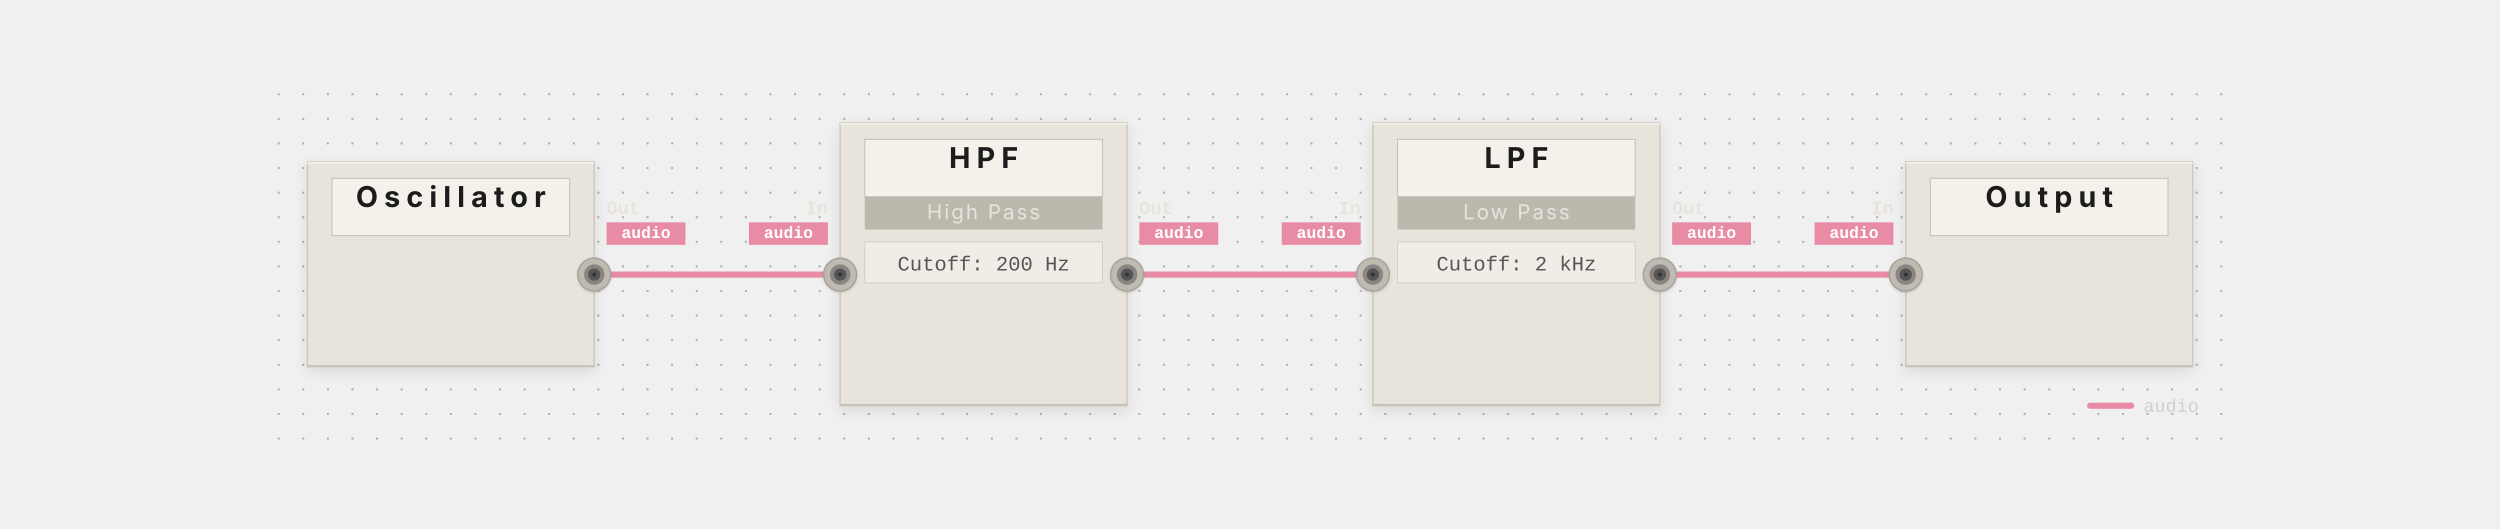
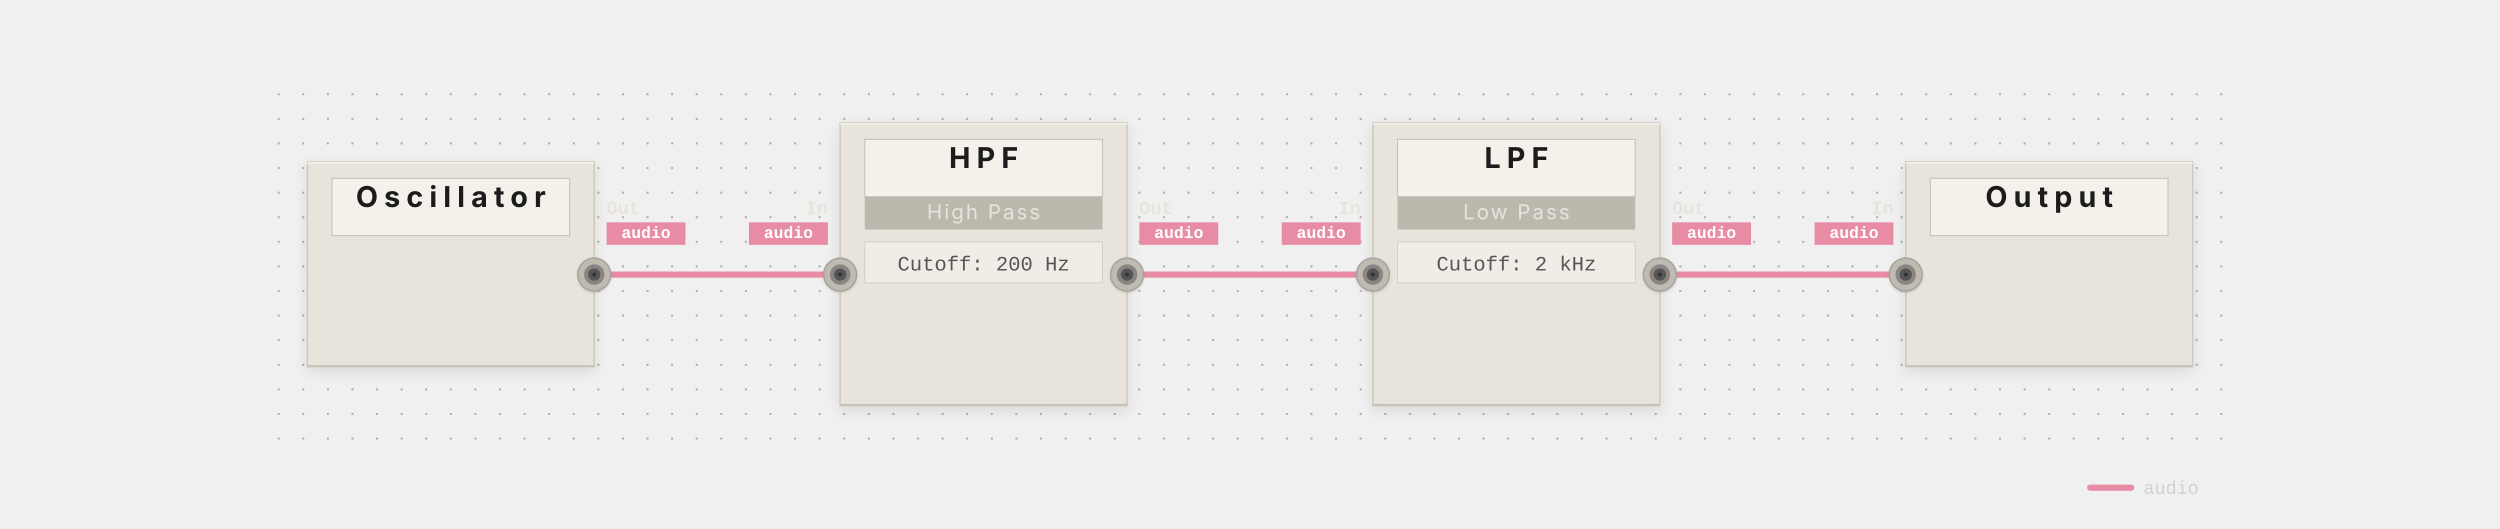
- <svg xmlns="http://www.w3.org/2000/svg" viewBox="-130 -40 1220 258" width="100%" data-pf-min-width="1220" role="img" aria-labelledby="pf-237370-title pf-237370-desc">
+ <svg xmlns="http://www.w3.org/2000/svg" viewBox="-130 -40 1220 258" width="100%" data-pf-min-width="1220" role="img" aria-labelledby="pf-8fcbec-title pf-8fcbec-desc">
  <style>@media print { .pf-panel, .pf-jack { filter: none; } }</style>
  <defs>
-     <filter id="pf-237370-panel-shadow" x="-20%" y="-20%" width="140%" height="140%">
+     <filter id="pf-8fcbec-panel-shadow" x="-20%" y="-20%" width="140%" height="140%">
      <feDropShadow dx="0" dy="2" stdDeviation="3" flood-opacity="0.1" />
    </filter>
-     <filter id="pf-237370-jack-shadow" x="-20%" y="-20%" width="140%" height="140%">
+     <filter id="pf-8fcbec-jack-shadow" x="-20%" y="-20%" width="140%" height="140%">
      <feDropShadow dx="0" dy="0.5" stdDeviation="0.8" flood-opacity="0.15" />
    </filter>
-     <pattern id="pf-237370-dots" width="12" height="12" patternUnits="userSpaceOnUse">
+     <pattern id="pf-8fcbec-dots" width="12" height="12" patternUnits="userSpaceOnUse">
      <circle cx="6" cy="6" r="0.5" fill="#555555" opacity="0.5" />
    </pattern>
  </defs>
  <g class="pf-layer-bg">
-     <rect width="960" height="178" fill="url(#pf-237370-dots)" />
+     <rect width="960" height="178" fill="url(#pf-8fcbec-dots)" />
  </g>
  <g class="pf-layer-cables">
    <path d="M 160 94 C 208 94, 232 94, 280 94" stroke="#e88ca5" stroke-width="3" fill="none" stroke-linecap="round" stroke-linejoin="round" data-connection="conn-0" data-signal="audio" />
    <path d="M 420 94 C 468 94, 492 94, 540 94" stroke="#e88ca5" stroke-width="3" fill="none" stroke-linecap="round" stroke-linejoin="round" data-connection="conn-1" data-signal="audio" />
    <path d="M 680 94 C 728 94, 752 94, 800 94" stroke="#e88ca5" stroke-width="3" fill="none" stroke-linecap="round" stroke-linejoin="round" data-connection="conn-2" data-signal="audio" />
    <circle cx="160" cy="94" r="3.5" fill="#d47a93" />
    <circle cx="280" cy="94" r="3.5" fill="#d47a93" />
    <circle cx="420" cy="94" r="3.5" fill="#d47a93" />
    <circle cx="540" cy="94" r="3.5" fill="#d47a93" />
    <circle cx="680" cy="94" r="3.5" fill="#d47a93" />
    <circle cx="800" cy="94" r="3.5" fill="#d47a93" />
  </g>
  <g class="pf-layer-panels">
-     <g data-module="HPF" filter="url(#pf-237370-panel-shadow)">
+     <g data-module="HPF" filter="url(#pf-8fcbec-panel-shadow)">
      <rect x="280" y="20" width="140" height="138" fill="#e8e4dc" stroke="#cec8be" stroke-width="0.75" rx="0" />
      <line x1="280" y1="20.5" x2="420" y2="20.5" stroke="#f2efe8" stroke-width="1" />
      <line x1="280" y1="157.5" x2="420" y2="157.5" stroke="#bdb8ae" stroke-width="0.5" />
      <rect x="292" y="28" width="116" height="28" fill="#f4f1ea" stroke="#c5c0b6" stroke-width="0.5" />
      <text x="350" y="42" text-anchor="middle" font-family="system-ui, -apple-system, BlinkMacSystemFont, 'Segoe UI', sans-serif" font-size="14" font-weight="700" fill="#1a1a1a" letter-spacing="3">HPF</text>
      <rect class="pf-sublabel-bar" x="292" y="56" width="116" height="16" fill="#bdb8ae" />
      <text x="350" y="67" text-anchor="middle" font-family="system-ui, -apple-system, BlinkMacSystemFont, 'Segoe UI', sans-serif" font-size="10" fill="#e8e4dc" letter-spacing="1">High Pass</text>
    </g>
-     <g data-module="LPF" filter="url(#pf-237370-panel-shadow)">
+     <g data-module="LPF" filter="url(#pf-8fcbec-panel-shadow)">
      <rect x="540" y="20" width="140" height="138" fill="#e8e4dc" stroke="#cec8be" stroke-width="0.75" rx="0" />
      <line x1="540" y1="20.5" x2="680" y2="20.5" stroke="#f2efe8" stroke-width="1" />
      <line x1="540" y1="157.5" x2="680" y2="157.5" stroke="#bdb8ae" stroke-width="0.5" />
      <rect x="552" y="28" width="116" height="28" fill="#f4f1ea" stroke="#c5c0b6" stroke-width="0.5" />
      <text x="610" y="42" text-anchor="middle" font-family="system-ui, -apple-system, BlinkMacSystemFont, 'Segoe UI', sans-serif" font-size="14" font-weight="700" fill="#1a1a1a" letter-spacing="3">LPF</text>
      <rect class="pf-sublabel-bar" x="552" y="56" width="116" height="16" fill="#bdb8ae" />
      <text x="610" y="67" text-anchor="middle" font-family="system-ui, -apple-system, BlinkMacSystemFont, 'Segoe UI', sans-serif" font-size="10" fill="#e8e4dc" letter-spacing="1">Low Pass</text>
    </g>
-     <g data-module="Oscillator" filter="url(#pf-237370-panel-shadow)">
+     <g data-module="Oscillator" filter="url(#pf-8fcbec-panel-shadow)">
      <rect x="20" y="39" width="140" height="100" fill="#e8e4dc" stroke="#cec8be" stroke-width="0.75" rx="0" />
      <line x1="20" y1="39.5" x2="160" y2="39.5" stroke="#f2efe8" stroke-width="1" />
      <line x1="20" y1="138.5" x2="160" y2="138.5" stroke="#bdb8ae" stroke-width="0.5" />
      <rect x="32" y="47" width="116" height="28" fill="#f4f1ea" stroke="#c5c0b6" stroke-width="0.5" />
      <text x="90" y="61" text-anchor="middle" font-family="system-ui, -apple-system, BlinkMacSystemFont, 'Segoe UI', sans-serif" font-size="14" font-weight="700" fill="#1a1a1a" letter-spacing="3">Oscillator</text>
    </g>
-     <g data-module="Output" filter="url(#pf-237370-panel-shadow)">
+     <g data-module="Output" filter="url(#pf-8fcbec-panel-shadow)">
      <rect x="800" y="39" width="140" height="100" fill="#e8e4dc" stroke="#cec8be" stroke-width="0.75" rx="0" />
      <line x1="800" y1="39.5" x2="940" y2="39.5" stroke="#f2efe8" stroke-width="1" />
      <line x1="800" y1="138.5" x2="940" y2="138.5" stroke="#bdb8ae" stroke-width="0.5" />
      <rect x="812" y="47" width="116" height="28" fill="#f4f1ea" stroke="#c5c0b6" stroke-width="0.5" />
      <text x="870" y="61" text-anchor="middle" font-family="system-ui, -apple-system, BlinkMacSystemFont, 'Segoe UI', sans-serif" font-size="14" font-weight="700" fill="#1a1a1a" letter-spacing="3">Output</text>
    </g>
  </g>
  <g class="pf-layer-params">
    <rect x="292" y="78" width="116" height="20" fill="#f0ede6" stroke="#d5d0c6" stroke-width="0.5" />
    <text x="350" y="92" text-anchor="middle" font-family="'SF Mono', 'Fira Code', Consolas, 'Courier New', monospace" font-size="10" fill="#555555">Cutoff: 200 Hz</text>
    <rect x="552" y="78" width="116" height="20" fill="#f0ede6" stroke="#d5d0c6" stroke-width="0.5" />
    <text x="610" y="92" text-anchor="middle" font-family="'SF Mono', 'Fira Code', Consolas, 'Courier New', monospace" font-size="10" fill="#555555">Cutoff: 2 kHz</text>
  </g>
  <g class="pf-layer-jacks">
-     <g data-port="hpf.in" filter="url(#pf-237370-jack-shadow)">
+     <g data-port="hpf.in" filter="url(#pf-8fcbec-jack-shadow)">
      <circle cx="280" cy="94" r="8" fill="#c0bbb2" stroke="#a8a39a" stroke-width="0.75" />
      <circle cx="280" cy="94" r="5" fill="#8a8580" />
      <circle cx="280" cy="94" r="3" fill="#555555" />
      <circle cx="280" cy="94" r="1" fill="#333333" />
    </g>
-     <g data-port="hpf.out" filter="url(#pf-237370-jack-shadow)">
+     <g data-port="hpf.out" filter="url(#pf-8fcbec-jack-shadow)">
      <circle cx="420" cy="94" r="8" fill="#c0bbb2" stroke="#a8a39a" stroke-width="0.75" />
      <circle cx="420" cy="94" r="5" fill="#8a8580" />
      <circle cx="420" cy="94" r="3" fill="#555555" />
      <circle cx="420" cy="94" r="1" fill="#333333" />
    </g>
-     <g data-port="lpf.in" filter="url(#pf-237370-jack-shadow)">
+     <g data-port="lpf.in" filter="url(#pf-8fcbec-jack-shadow)">
      <circle cx="540" cy="94" r="8" fill="#c0bbb2" stroke="#a8a39a" stroke-width="0.75" />
      <circle cx="540" cy="94" r="5" fill="#8a8580" />
      <circle cx="540" cy="94" r="3" fill="#555555" />
      <circle cx="540" cy="94" r="1" fill="#333333" />
    </g>
-     <g data-port="lpf.out" filter="url(#pf-237370-jack-shadow)">
+     <g data-port="lpf.out" filter="url(#pf-8fcbec-jack-shadow)">
      <circle cx="680" cy="94" r="8" fill="#c0bbb2" stroke="#a8a39a" stroke-width="0.75" />
      <circle cx="680" cy="94" r="5" fill="#8a8580" />
      <circle cx="680" cy="94" r="3" fill="#555555" />
      <circle cx="680" cy="94" r="1" fill="#333333" />
    </g>
-     <g data-port="oscillator.out" filter="url(#pf-237370-jack-shadow)">
+     <g data-port="oscillator.out" filter="url(#pf-8fcbec-jack-shadow)">
      <circle cx="160" cy="94" r="8" fill="#c0bbb2" stroke="#a8a39a" stroke-width="0.75" />
      <circle cx="160" cy="94" r="5" fill="#8a8580" />
      <circle cx="160" cy="94" r="3" fill="#555555" />
      <circle cx="160" cy="94" r="1" fill="#333333" />
    </g>
-     <g data-port="output.in" filter="url(#pf-237370-jack-shadow)">
+     <g data-port="output.in" filter="url(#pf-8fcbec-jack-shadow)">
      <circle cx="800" cy="94" r="8" fill="#c0bbb2" stroke="#a8a39a" stroke-width="0.75" />
      <circle cx="800" cy="94" r="5" fill="#8a8580" />
      <circle cx="800" cy="94" r="3" fill="#555555" />
      <circle cx="800" cy="94" r="1" fill="#333333" />
    </g>
  </g>
  <g class="pf-layer-labels">
    <text x="274" y="62" font-family="'SF Mono', 'Fira Code', Consolas, 'Courier New', monospace" font-size="9" fill="#e8e4dc" font-weight="600" text-anchor="end" dominant-baseline="central">In</text>
    <rect class="pf-port-pill" x="235.5" y="68.5" width="38.5" height="11" rx="0" fill="#e88ca5" data-signal="audio" />
    <text class="pf-port-pill-text" x="254.75" y="74" text-anchor="middle" dominant-baseline="central" font-family="'SF Mono', 'Fira Code', Consolas, 'Courier New', monospace" font-size="8" fill="#ffffff" font-weight="600">audio</text>
    <text x="426" y="62" font-family="'SF Mono', 'Fira Code', Consolas, 'Courier New', monospace" font-size="9" fill="#e8e4dc" font-weight="600" text-anchor="start" dominant-baseline="central">Out</text>
    <rect class="pf-port-pill" x="426" y="68.5" width="38.5" height="11" rx="0" fill="#e88ca5" data-signal="audio" />
    <text class="pf-port-pill-text" x="445.25" y="74" text-anchor="middle" dominant-baseline="central" font-family="'SF Mono', 'Fira Code', Consolas, 'Courier New', monospace" font-size="8" fill="#ffffff" font-weight="600">audio</text>
    <text x="534" y="62" font-family="'SF Mono', 'Fira Code', Consolas, 'Courier New', monospace" font-size="9" fill="#e8e4dc" font-weight="600" text-anchor="end" dominant-baseline="central">In</text>
    <rect class="pf-port-pill" x="495.5" y="68.5" width="38.5" height="11" rx="0" fill="#e88ca5" data-signal="audio" />
    <text class="pf-port-pill-text" x="514.75" y="74" text-anchor="middle" dominant-baseline="central" font-family="'SF Mono', 'Fira Code', Consolas, 'Courier New', monospace" font-size="8" fill="#ffffff" font-weight="600">audio</text>
    <text x="686" y="62" font-family="'SF Mono', 'Fira Code', Consolas, 'Courier New', monospace" font-size="9" fill="#e8e4dc" font-weight="600" text-anchor="start" dominant-baseline="central">Out</text>
    <rect class="pf-port-pill" x="686" y="68.5" width="38.5" height="11" rx="0" fill="#e88ca5" data-signal="audio" />
    <text class="pf-port-pill-text" x="705.25" y="74" text-anchor="middle" dominant-baseline="central" font-family="'SF Mono', 'Fira Code', Consolas, 'Courier New', monospace" font-size="8" fill="#ffffff" font-weight="600">audio</text>
    <text x="166" y="62" font-family="'SF Mono', 'Fira Code', Consolas, 'Courier New', monospace" font-size="9" fill="#e8e4dc" font-weight="600" text-anchor="start" dominant-baseline="central">Out</text>
    <rect class="pf-port-pill" x="166" y="68.5" width="38.5" height="11" rx="0" fill="#e88ca5" data-signal="audio" />
    <text class="pf-port-pill-text" x="185.25" y="74" text-anchor="middle" dominant-baseline="central" font-family="'SF Mono', 'Fira Code', Consolas, 'Courier New', monospace" font-size="8" fill="#ffffff" font-weight="600">audio</text>
    <text x="794" y="62" font-family="'SF Mono', 'Fira Code', Consolas, 'Courier New', monospace" font-size="9" fill="#e8e4dc" font-weight="600" text-anchor="end" dominant-baseline="central">In</text>
    <rect class="pf-port-pill" x="755.5" y="68.5" width="38.5" height="11" rx="0" fill="#e88ca5" data-signal="audio" />
    <text class="pf-port-pill-text" x="774.75" y="74" text-anchor="middle" dominant-baseline="central" font-family="'SF Mono', 'Fira Code', Consolas, 'Courier New', monospace" font-size="8" fill="#ffffff" font-weight="600">audio</text>
  </g>
  <g class="pf-layer-annotations" />
  <g class="pf-layer-legend">
-     <g transform="translate(890, 158)">
+     <g transform="translate(890, 198)">
      <line x1="0" y1="0" x2="20" y2="0" stroke="#e88ca5" stroke-width="3" stroke-linecap="round" />
      <text x="26" y="3" font-family="'SF Mono', 'Fira Code', Consolas, 'Courier New', monospace" font-size="9" fill="#d0d0d0">audio</text>
    </g>
  </g>
</svg>
